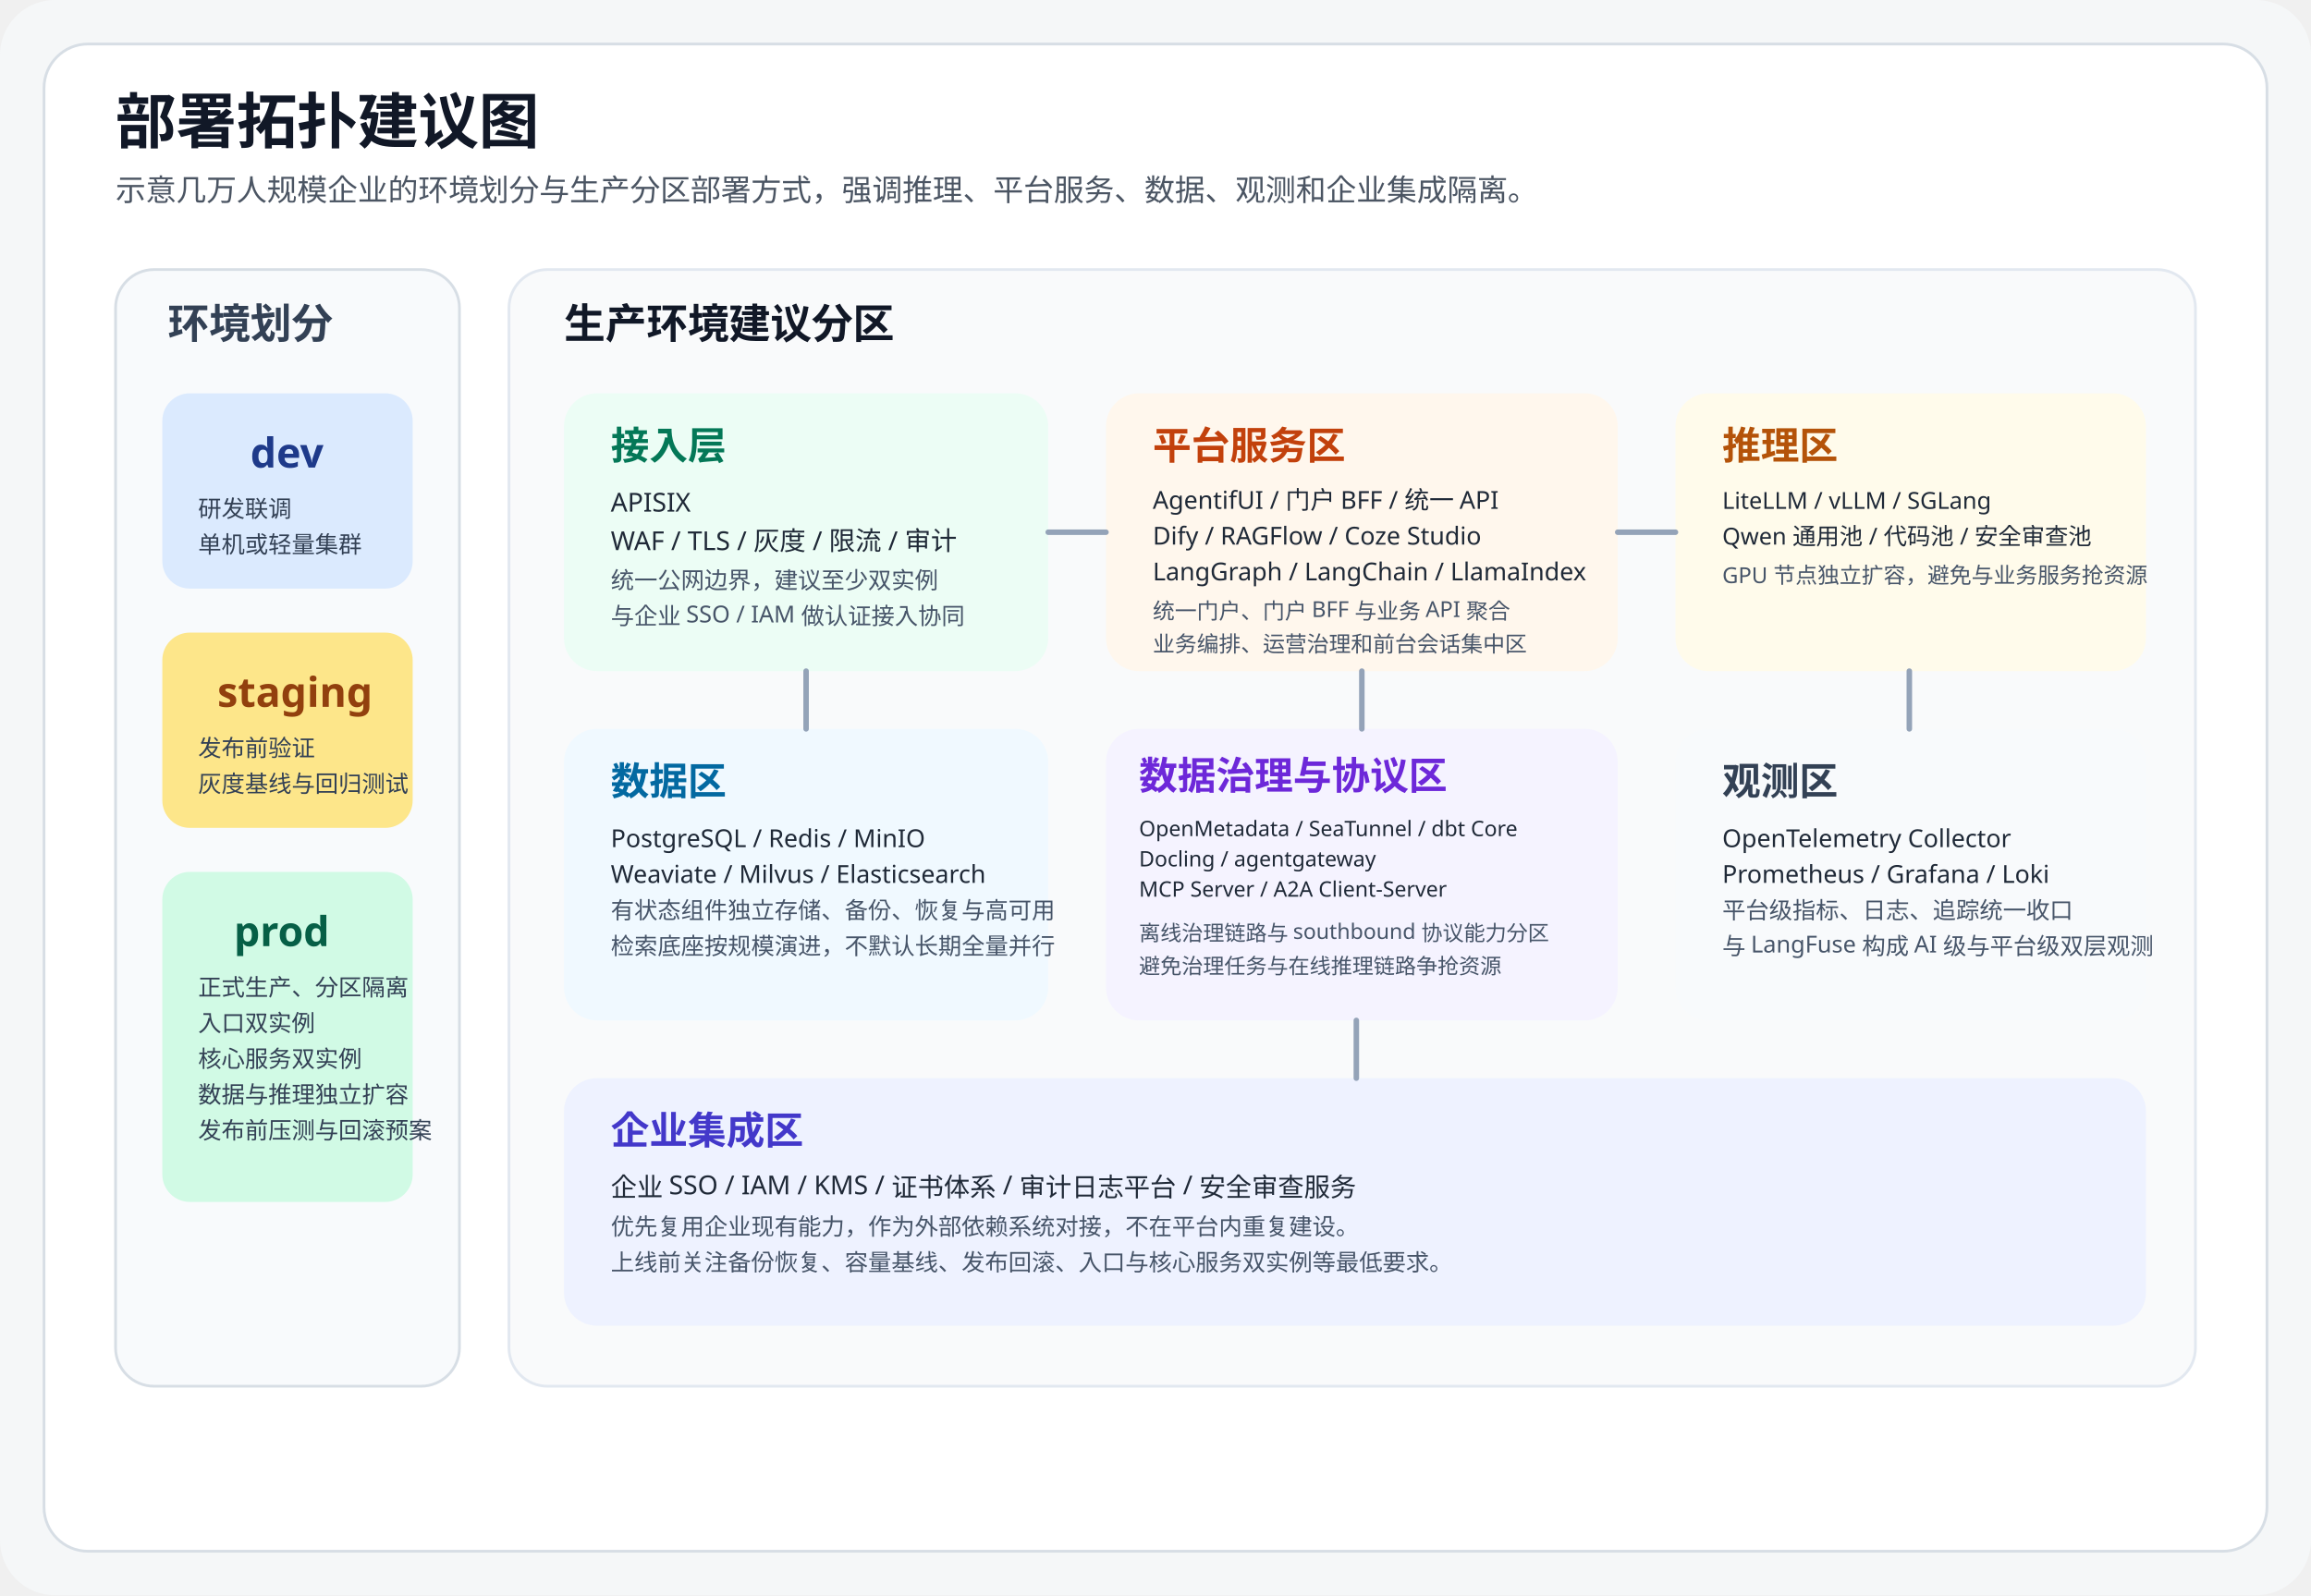
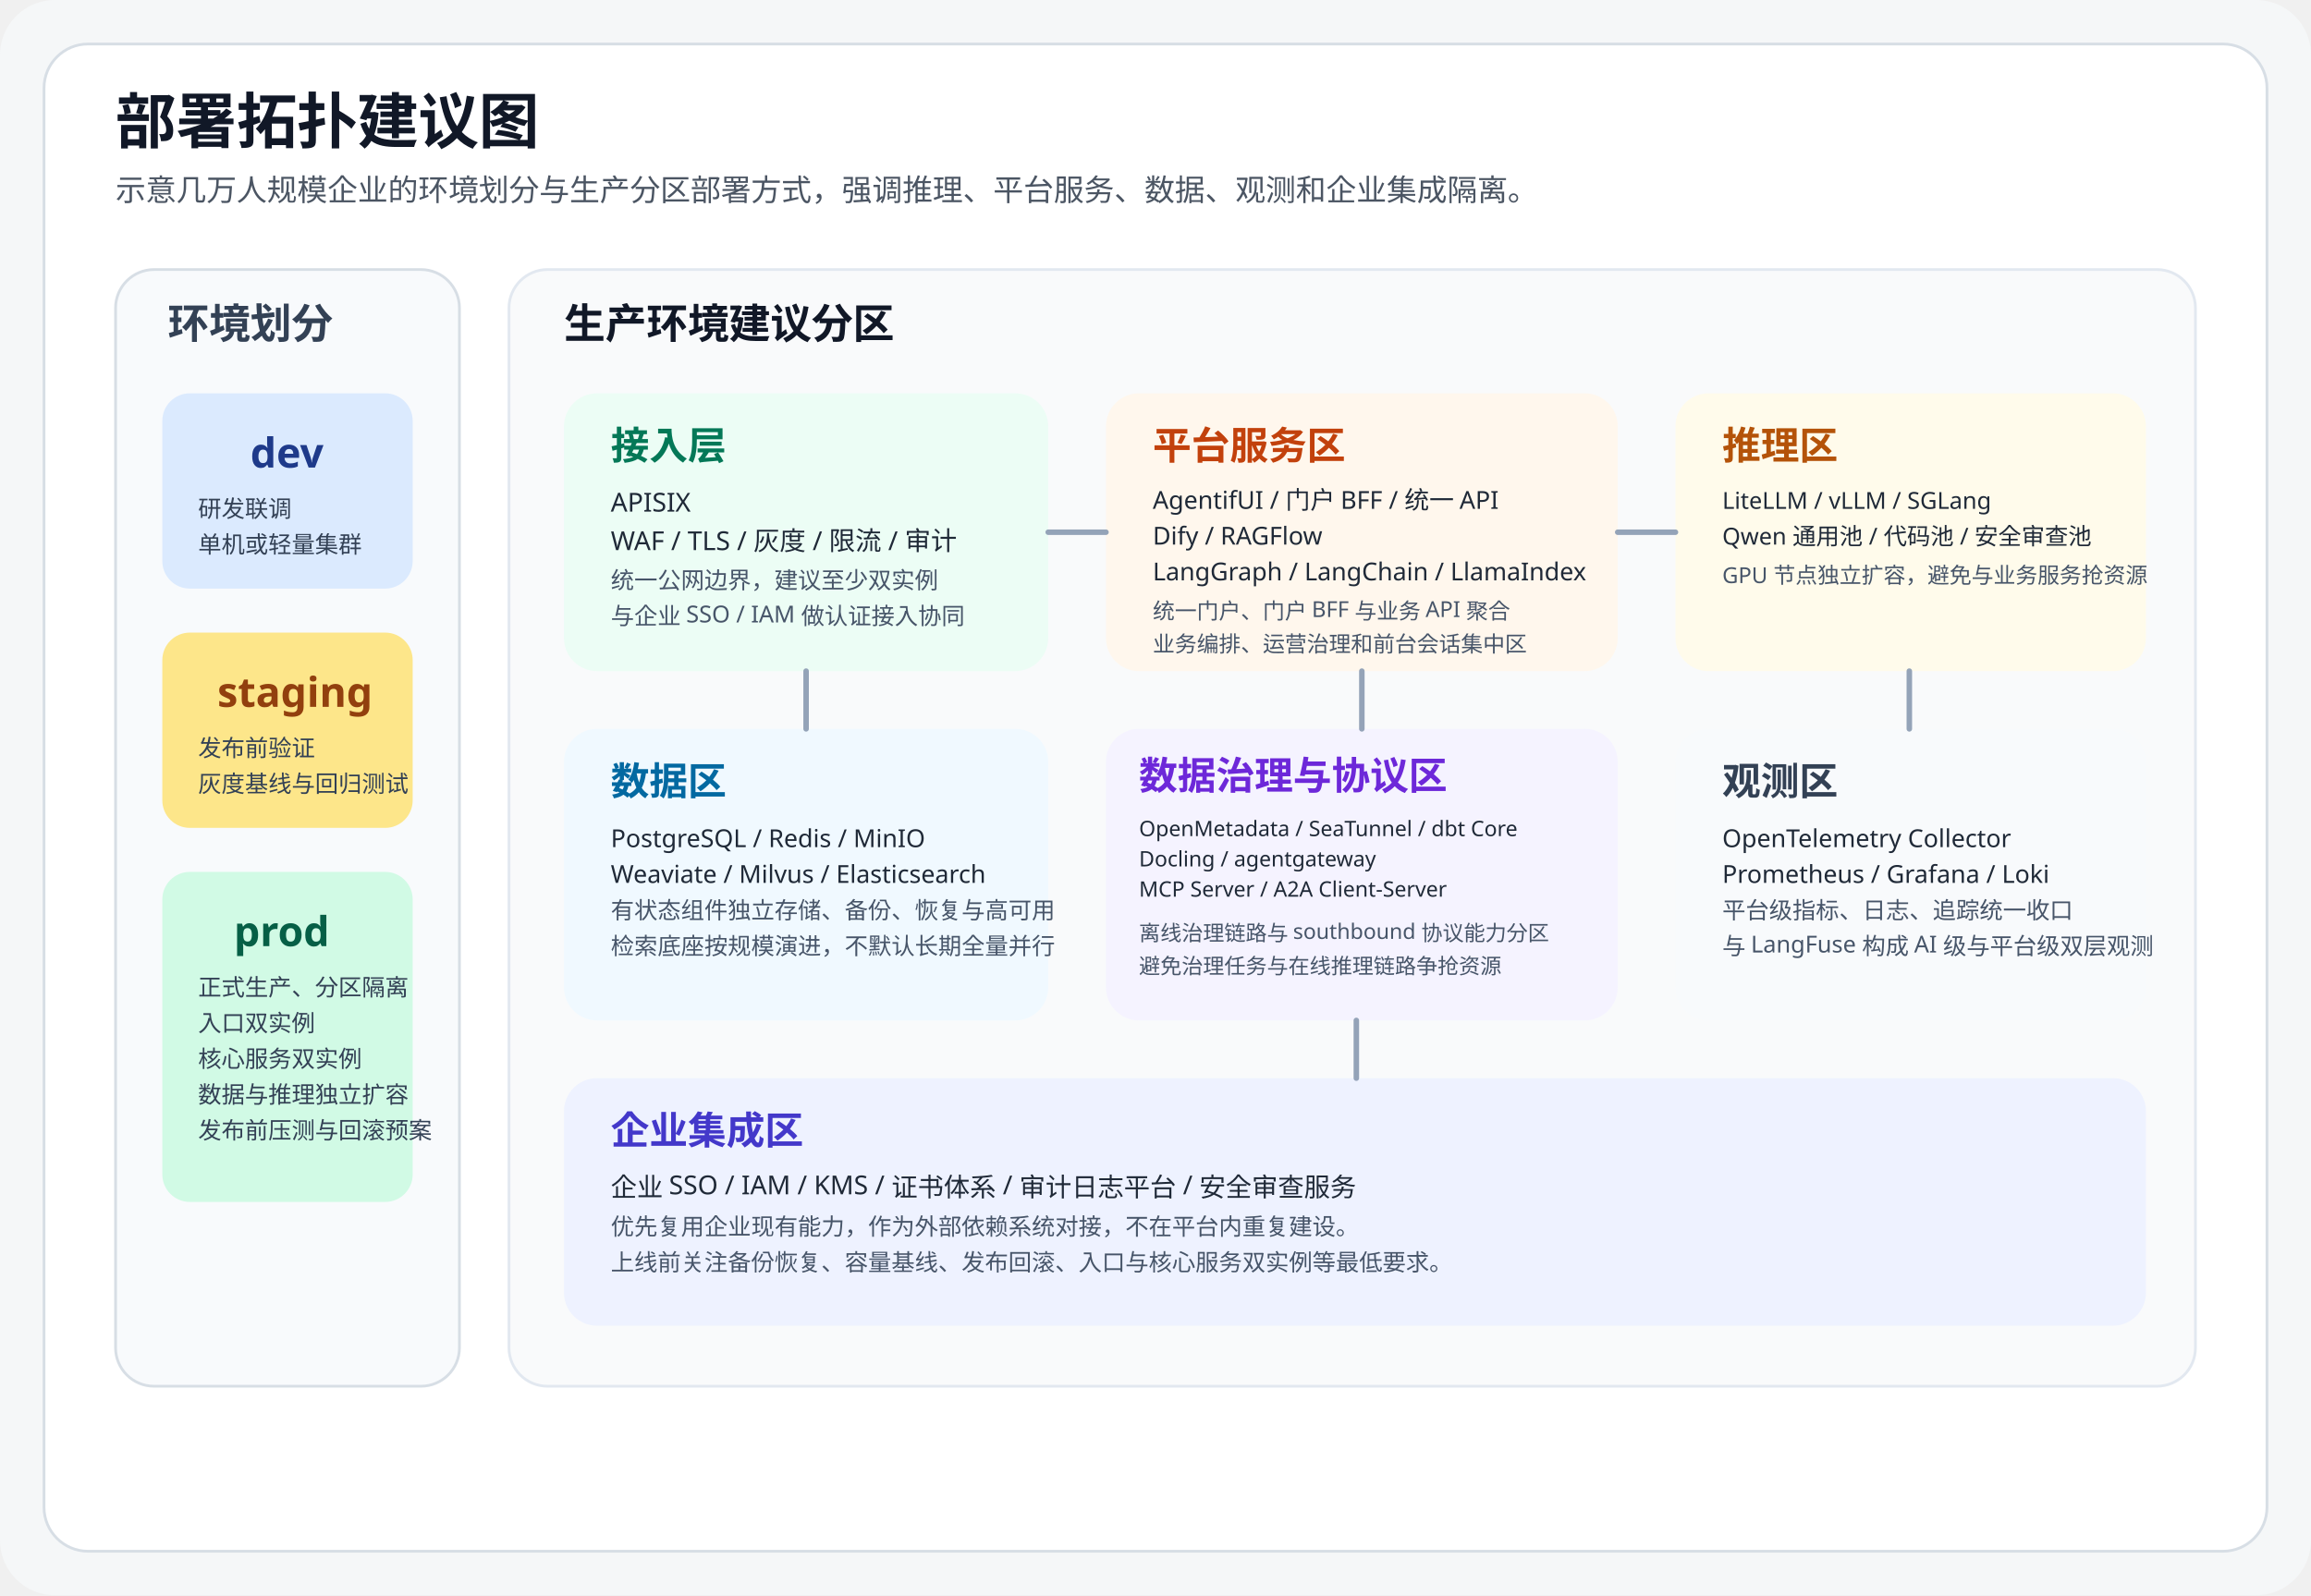
<svg xmlns="http://www.w3.org/2000/svg" width="1680" height="1160" viewBox="0 0 1680 1160" fill="none">
  <rect width="1680" height="1160" rx="40" fill="#F5F7F8" />
  <rect x="32" y="32" width="1616" height="1096" rx="32" fill="#FFFFFF" stroke="#D7DEE5" stroke-width="2" />
  <text x="84" y="104" fill="#111827" font-size="44" font-family="IBM Plex Sans, PingFang SC, Microsoft YaHei, sans-serif" font-weight="700">部署拓扑建议图</text>
  <text x="84" y="146" fill="#4B5563" font-size="22" font-family="IBM Plex Sans, PingFang SC, Microsoft YaHei, sans-serif">示意几万人规模企业的环境划分与生产分区部署方式，强调推理、平台服务、数据、观测和企业集成隔离。</text>
  <g font-family="IBM Plex Sans, PingFang SC, Microsoft YaHei, sans-serif">
    <rect x="84" y="196" width="250" height="812" rx="28" fill="#F8FAFC" stroke="#D7DEE5" stroke-width="2" />
    <text x="122" y="246" fill="#334155" font-size="30" font-weight="700">环境划分</text>
    <rect x="118" y="286" width="182" height="142" rx="20" fill="#DBEAFE" />
    <text x="182" y="340" fill="#1E3A8A" font-size="30" font-weight="700">dev</text>
    <text x="144" y="376" fill="#334155" font-size="17">研发联调</text>
    <text x="144" y="402" fill="#334155" font-size="17">单机或轻量集群</text>
    <rect x="118" y="460" width="182" height="142" rx="20" fill="#FDE68A" />
    <text x="158" y="514" fill="#92400E" font-size="30" font-weight="700">staging</text>
    <text x="144" y="550" fill="#334155" font-size="17">发布前验证</text>
    <text x="144" y="576" fill="#334155" font-size="17">灰度基线与回归测试</text>
    <rect x="118" y="634" width="182" height="240" rx="20" fill="#D1FAE5" />
    <text x="170" y="688" fill="#065F46" font-size="30" font-weight="700">prod</text>
    <text x="144" y="724" fill="#334155" font-size="17">正式生产、分区隔离</text>
    <text x="144" y="750" fill="#334155" font-size="17">入口双实例</text>
    <text x="144" y="776" fill="#334155" font-size="17">核心服务双实例</text>
    <text x="144" y="802" fill="#334155" font-size="17">数据与推理独立扩容</text>
    <text x="144" y="828" fill="#334155" font-size="17">发布前压测与回滚预案</text>
    <rect x="370" y="196" width="1226" height="812" rx="28" fill="#F9FAFB" stroke="#E2E8F0" stroke-width="2" />
    <text x="410" y="246" fill="#111827" font-size="30" font-weight="700">生产环境建议分区</text>
    <rect x="410" y="286" width="352" height="202" rx="24" fill="#ECFDF5" />
    <text x="444" y="334" fill="#047857" font-size="28" font-weight="700">接入层</text>
    <text x="444" y="372" fill="#1F2937" font-size="19">APISIX</text>
    <text x="444" y="400" fill="#1F2937" font-size="19">WAF / TLS / 灰度 / 限流 / 审计</text>
    <text x="444" y="428" fill="#475569" font-size="17">统一公网边界，建议至少双实例</text>
    <text x="444" y="454" fill="#475569" font-size="17">与企业 SSO / IAM 做认证接入协同</text>
    <rect x="804" y="286" width="372" height="202" rx="24" fill="#FFF7ED" />
    <text x="838" y="334" fill="#C2410C" font-size="28" font-weight="700">平台服务区</text>
    <text x="838" y="370" fill="#1F2937" font-size="18">AgentifUI / 门户 BFF / 统一 API</text>
-     <text x="838" y="396" fill="#1F2937" font-size="18">Dify / RAGFlow / Coze Studio</text>
+     <text x="838" y="396" fill="#1F2937" font-size="18">Dify / RAGFlow</text>
    <text x="838" y="422" fill="#1F2937" font-size="18">LangGraph / LangChain / LlamaIndex</text>
    <text x="838" y="450" fill="#475569" font-size="16">统一门户、门户 BFF 与业务 API 聚合</text>
    <text x="838" y="474" fill="#475569" font-size="16">业务编排、运营治理和前台会话集中区</text>
    <rect x="1218" y="286" width="342" height="202" rx="24" fill="#FFFBEB" />
    <text x="1252" y="334" fill="#B45309" font-size="28" font-weight="700">推理区</text>
    <text x="1252" y="370" fill="#1F2937" font-size="17">LiteLLM / vLLM / SGLang</text>
    <text x="1252" y="396" fill="#1F2937" font-size="17">Qwen 通用池 / 代码池 / 安全审查池</text>
    <text x="1252" y="424" fill="#475569" font-size="16">GPU 节点独立扩容，避免与业务服务抢资源</text>
    <rect x="410" y="530" width="352" height="212" rx="24" fill="#F0F9FF" />
    <text x="444" y="578" fill="#0369A1" font-size="28" font-weight="700">数据区</text>
    <text x="444" y="616" fill="#1F2937" font-size="18">PostgreSQL / Redis / MinIO</text>
    <text x="444" y="642" fill="#1F2937" font-size="18">Weaviate / Milvus / Elasticsearch</text>
    <text x="444" y="668" fill="#475569" font-size="17">有状态组件独立存储、备份、恢复与高可用</text>
    <text x="444" y="694" fill="#475569" font-size="17">检索底座按规模演进，不默认长期全量并行</text>
    <rect x="804" y="530" width="372" height="212" rx="24" fill="#F5F3FF" />
    <text x="828" y="574" fill="#6D28D9" font-size="28" font-weight="700">数据治理与协议区</text>
    <text x="828" y="608" fill="#1F2937" font-size="15.5">OpenMetadata / SeaTunnel / dbt Core</text>
    <text x="828" y="630" fill="#1F2937" font-size="15.5">Docling / agentgateway</text>
    <text x="828" y="652" fill="#1F2937" font-size="15.5">MCP Server / A2A Client-Server</text>
    <text x="828" y="684" fill="#475569" font-size="15.5">离线治理链路与 southbound 协议能力分区</text>
    <text x="828" y="708" fill="#475569" font-size="15.5">避免治理任务与在线推理链路争抢资源</text>
    <rect x="1218" y="530" width="342" height="212" rx="24" fill="#F8FAFC" />
    <text x="1252" y="578" fill="#334155" font-size="28" font-weight="700">观测区</text>
    <text x="1252" y="616" fill="#1F2937" font-size="18">OpenTelemetry Collector</text>
    <text x="1252" y="642" fill="#1F2937" font-size="18">Prometheus / Grafana / Loki</text>
    <text x="1252" y="668" fill="#475569" font-size="17">平台级指标、日志、追踪统一收口</text>
    <text x="1252" y="694" fill="#475569" font-size="17">与 LangFuse 构成 AI 级与平台级双层观测</text>
    <rect x="410" y="784" width="1150" height="180" rx="24" fill="#EEF2FF" />
    <text x="444" y="832" fill="#4338CA" font-size="28" font-weight="700">企业集成区</text>
    <text x="444" y="870" fill="#1F2937" font-size="19">企业 SSO / IAM / KMS / 证书体系 / 审计日志平台 / 安全审查服务</text>
    <text x="444" y="898" fill="#475569" font-size="17">优先复用企业现有能力，作为外部依赖系统对接，不在平台内重复建设。</text>
    <text x="444" y="924" fill="#475569" font-size="17">上线前关注备份恢复、容量基线、发布回滚、入口与核心服务双实例等最低要求。</text>
    <path d="M762 387H804" stroke="#94A3B8" stroke-width="4" stroke-linecap="round" />
    <path d="M1176 387H1218" stroke="#94A3B8" stroke-width="4" stroke-linecap="round" />
    <path d="M586 488V530" stroke="#94A3B8" stroke-width="4" stroke-linecap="round" />
    <path d="M990 488V530" stroke="#94A3B8" stroke-width="4" stroke-linecap="round" />
    <path d="M1388 488V530" stroke="#94A3B8" stroke-width="4" stroke-linecap="round" />
    <path d="M986 742V784" stroke="#94A3B8" stroke-width="4" stroke-linecap="round" />
  </g>
</svg>
